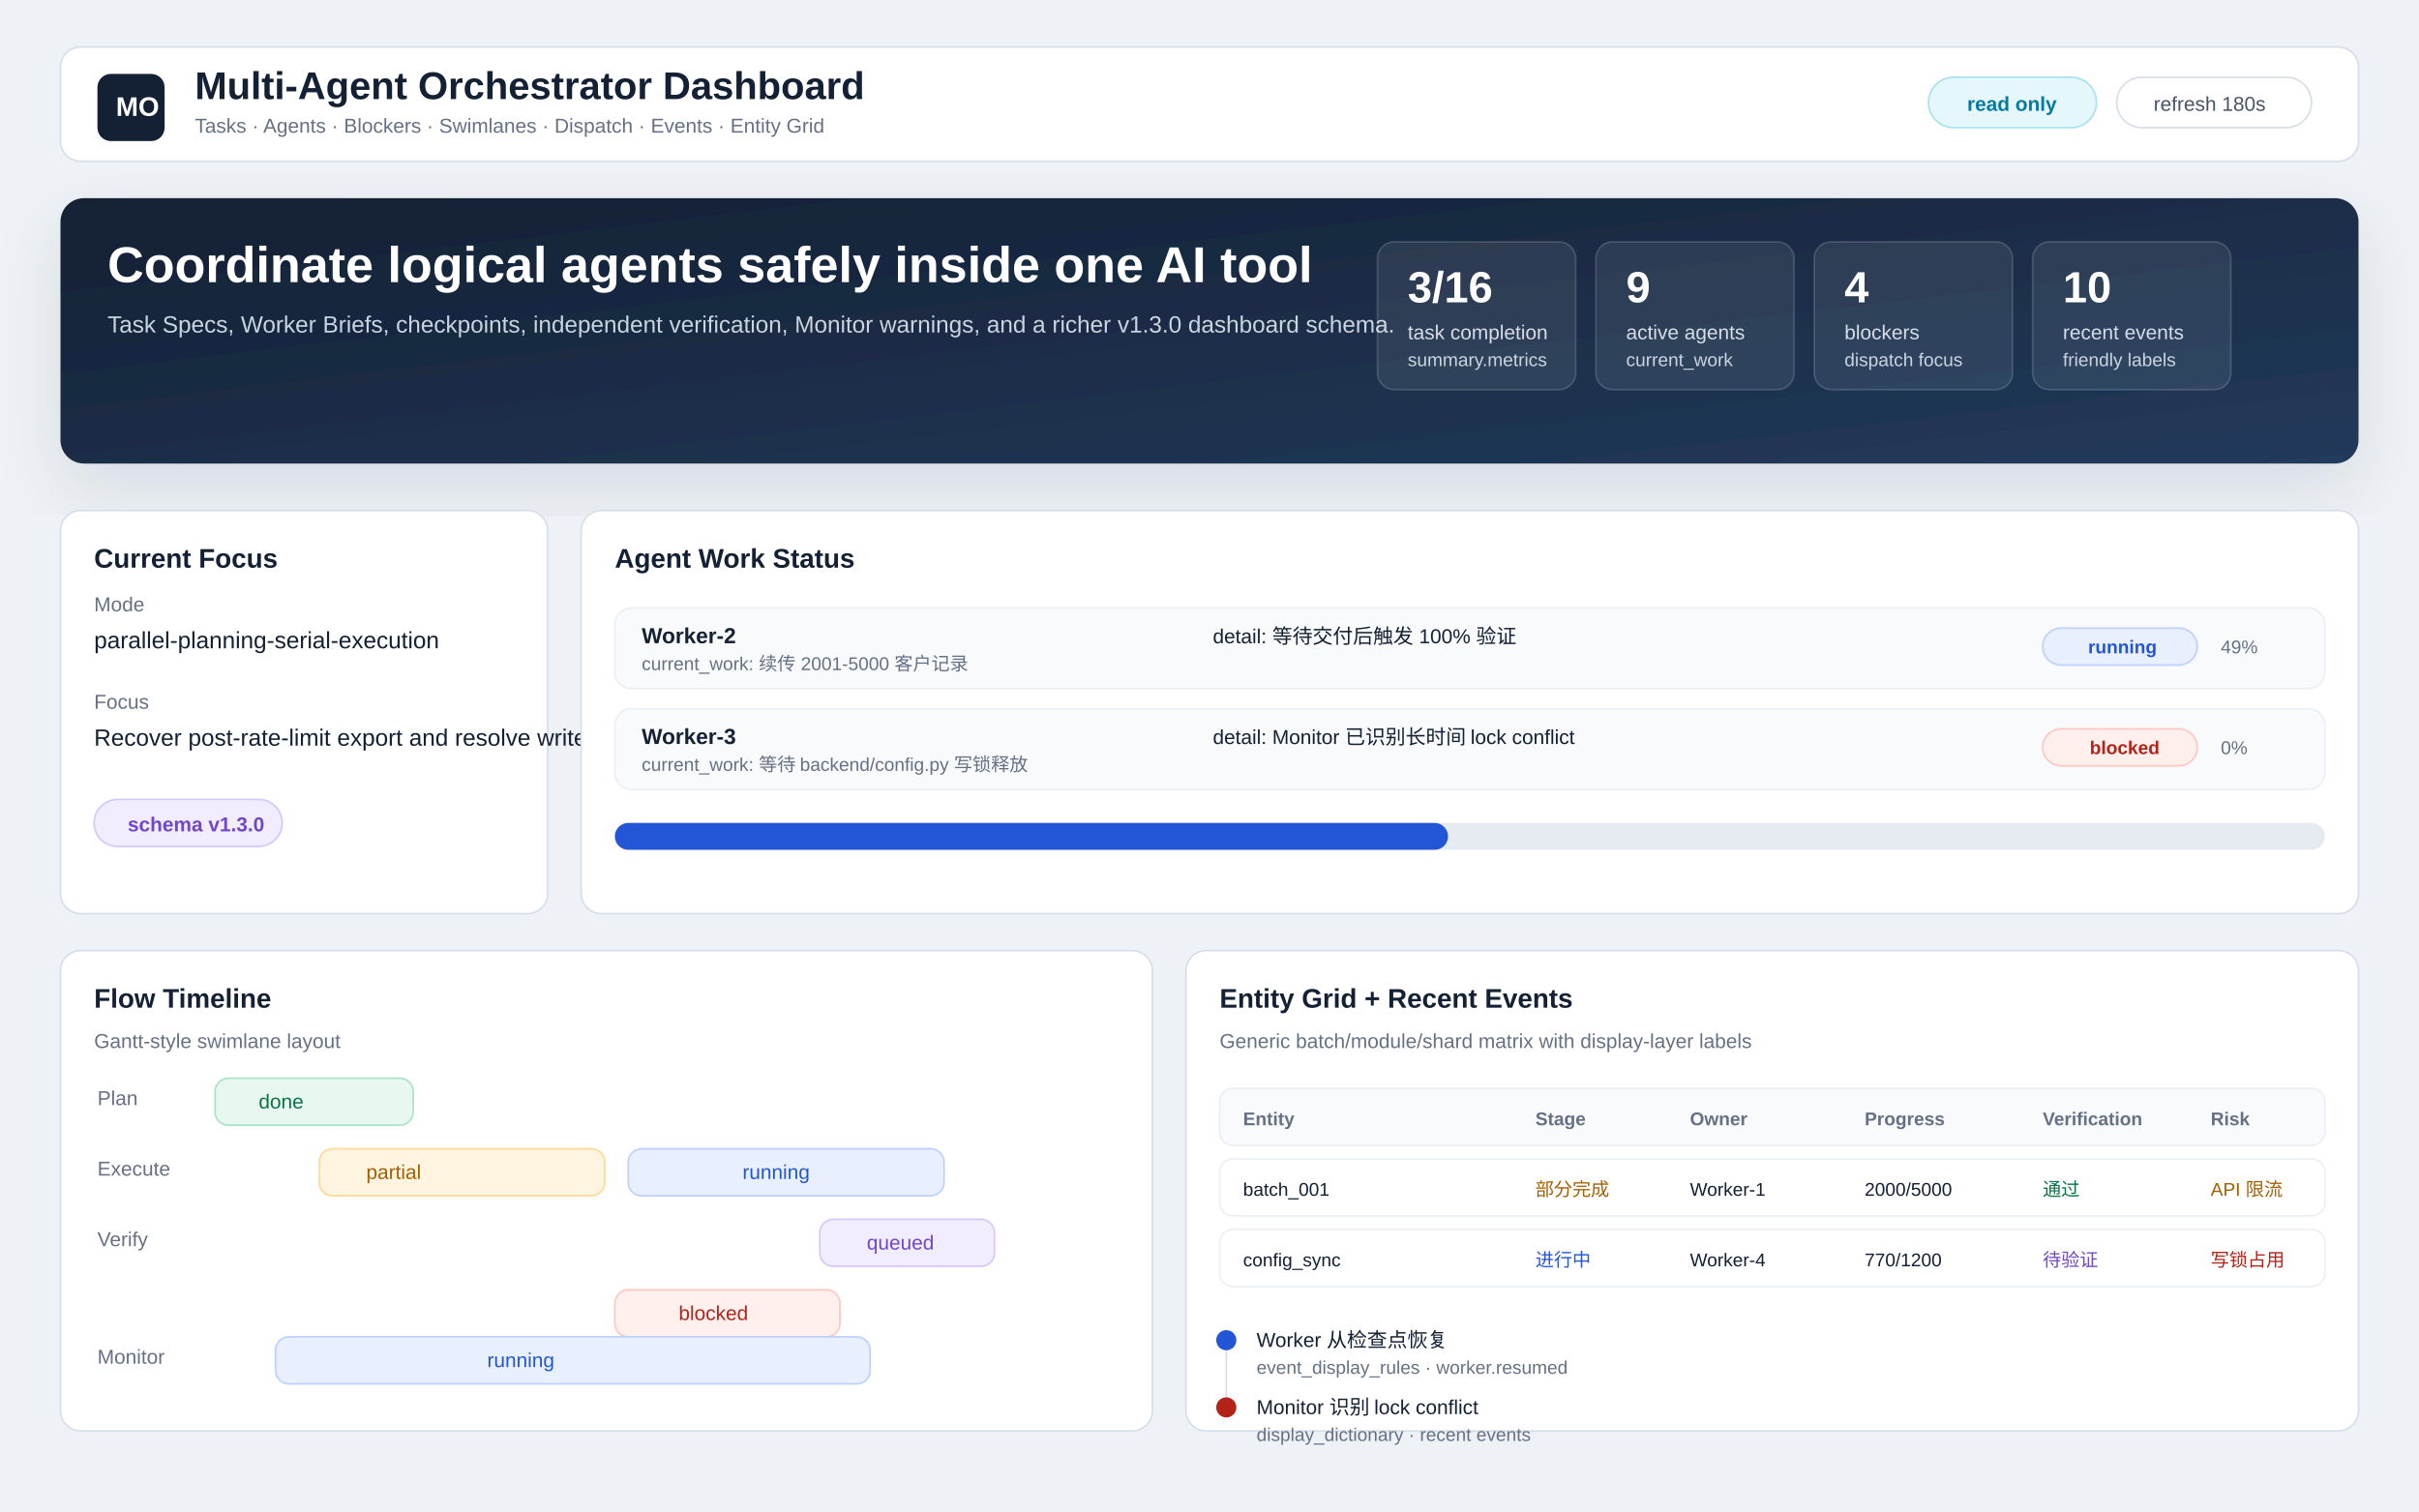
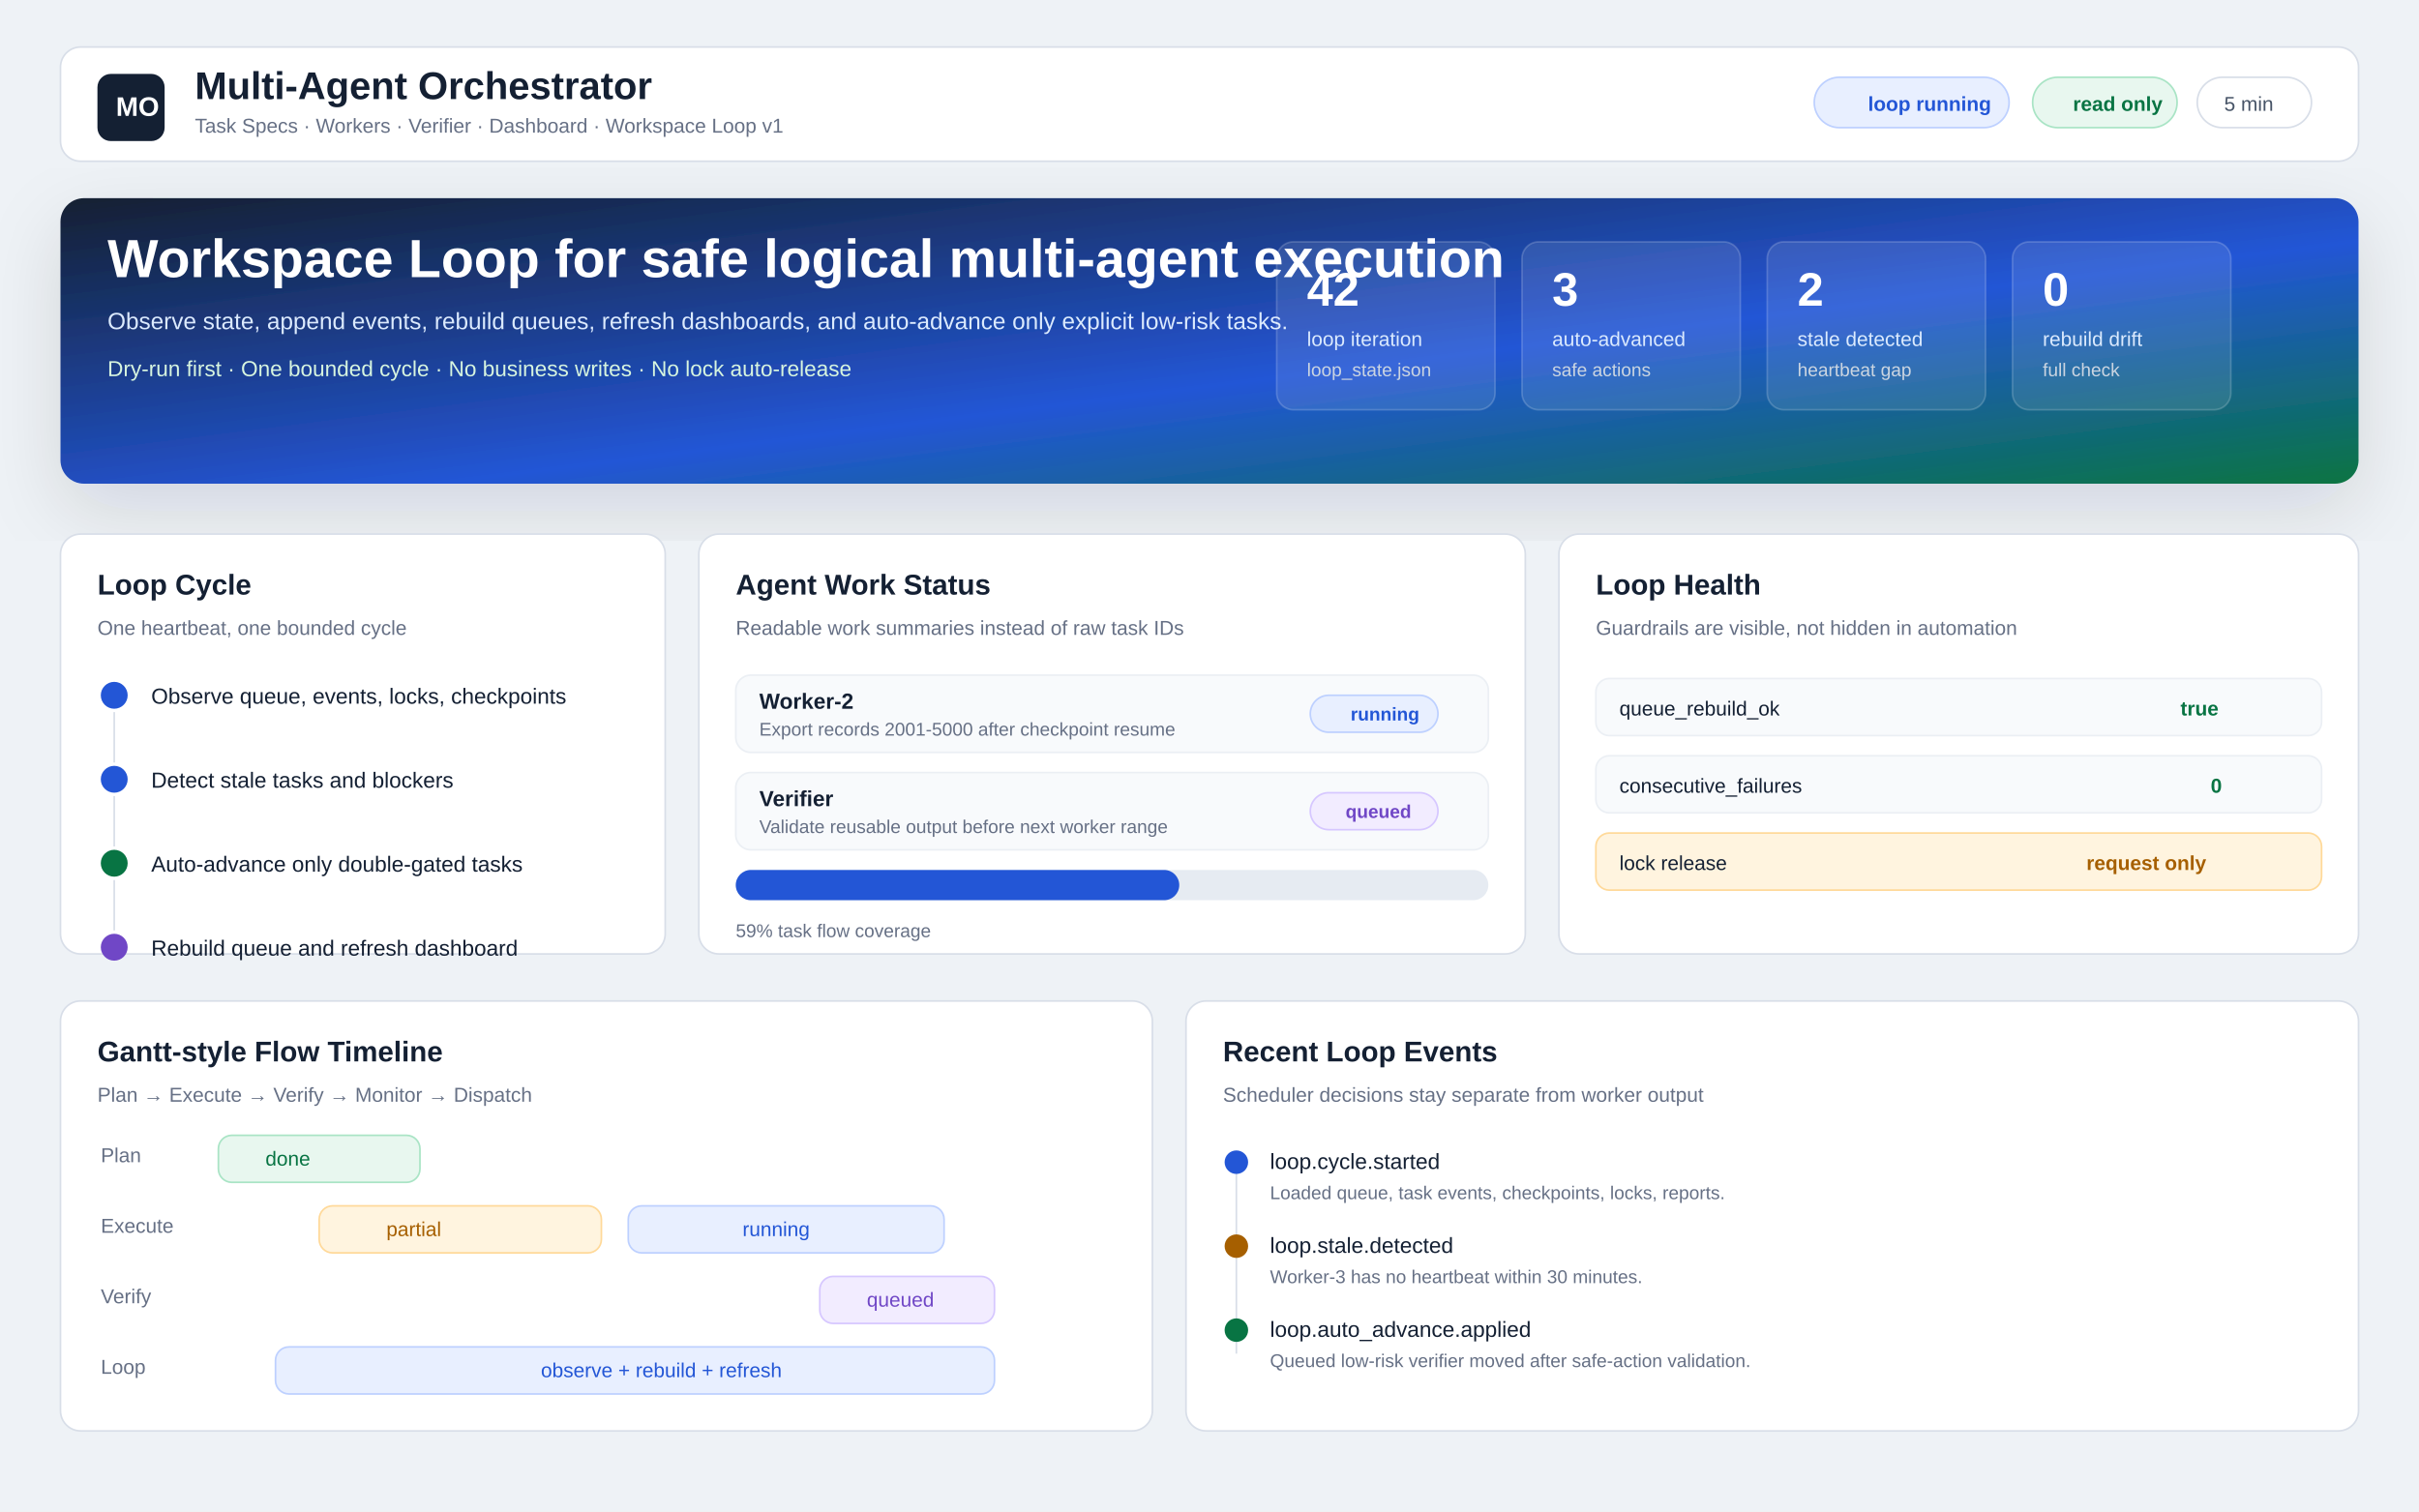
- <svg xmlns="http://www.w3.org/2000/svg" width="1440" height="900" viewBox="0 0 1440 900" role="img" aria-label="Multi-Agent Orchestrator dashboard preview v1.3.0">
+ <svg xmlns="http://www.w3.org/2000/svg" width="1440" height="900" viewBox="0 0 1440 900" role="img" aria-label="Multi-Agent Orchestrator dashboard preview with workspace Loop v1">
  <defs>
    <linearGradient id="hero" x1="0" x2="1" y1="0" y2="1">
      <stop offset="0%" stop-color="#142033" />
-       <stop offset="100%" stop-color="#223a5b" />
+       <stop offset="58%" stop-color="#2356d6" />
+       <stop offset="100%" stop-color="#087443" />
    </linearGradient>
    <filter id="shadow" x="-20%" y="-20%" width="140%" height="140%">
-       <feDropShadow dx="0" dy="16" stdDeviation="20" flood-color="#142033" flood-opacity="0.10" />
+       <feDropShadow dx="0" dy="16" stdDeviation="22" flood-color="#142033" flood-opacity="0.12" />
    </filter>
  </defs>
  <rect width="1440" height="900" fill="#eef2f6" />
  <rect x="36" y="28" width="1368" height="68" rx="12" fill="#ffffff" stroke="#d8dee8" />
  <rect x="58" y="44" width="40" height="40" rx="8" fill="#142033" />
-   <text x="69" y="69" font-family="Segoe UI,Arial" font-size="16" font-weight="700" fill="#ffffff">MO</text>
-   <text x="116" y="59" font-family="Segoe UI,Arial" font-size="23" font-weight="700" fill="#142033">Multi-Agent Orchestrator Dashboard</text>
-   <text x="116" y="79" font-family="Segoe UI,Arial" font-size="12" fill="#667085">Tasks · Agents · Blockers · Swimlanes · Dispatch · Events · Entity Grid</text>
-   <rect x="1148" y="46" width="100" height="30" rx="15" fill="#e5f7fb" stroke="#a8e2ee" />
-   <text x="1171" y="66" font-family="Segoe UI,Arial" font-size="12" font-weight="700" fill="#067a9f">read only</text>
-   <rect x="1260" y="46" width="116" height="30" rx="15" fill="#ffffff" stroke="#d8dee8" />
-   <text x="1282" y="66" font-family="Segoe UI,Arial" font-size="12" fill="#475467">refresh 180s</text>
-   <rect x="36" y="118" width="1368" height="158" rx="14" fill="url(#hero)" filter="url(#shadow)" />
-   <text x="64" y="168" font-family="Segoe UI,Arial" font-size="30" font-weight="700" fill="#ffffff">Coordinate logical agents safely inside one AI tool</text>
-   <text x="64" y="198" font-family="Segoe UI,Arial" font-size="14" fill="#cbd5e1">Task Specs, Worker Briefs, checkpoints, independent verification, Monitor warnings, and a richer v1.3.0 dashboard schema.</text>
-   <g transform="translate(820 144)">
+   <text x="69" y="69" font-family="Segoe UI, Arial, sans-serif" font-size="16" font-weight="700" fill="#ffffff">MO</text>
+   <text x="116" y="59" font-family="Segoe UI, Arial, sans-serif" font-size="23" font-weight="700" fill="#142033">Multi-Agent Orchestrator</text>
+   <text x="116" y="79" font-family="Segoe UI, Arial, sans-serif" font-size="12" fill="#667085">Task Specs · Workers · Verifier · Dashboard · Workspace Loop v1</text>
+   <rect x="1080" y="46" width="116" height="30" rx="15" fill="#e8efff" stroke="#bdd0ff" />
+   <text x="1112" y="66" font-family="Segoe UI, Arial, sans-serif" font-size="12" font-weight="700" fill="#2356d6">loop running</text>
+   <rect x="1210" y="46" width="86" height="30" rx="15" fill="#e8f7ef" stroke="#a9e4c5" />
+   <text x="1234" y="66" font-family="Segoe UI, Arial, sans-serif" font-size="12" font-weight="700" fill="#087443">read only</text>
+   <rect x="1308" y="46" width="68" height="30" rx="15" fill="#ffffff" stroke="#d8dee8" />
+   <text x="1324" y="66" font-family="Segoe UI, Arial, sans-serif" font-size="12" fill="#475467">5 min</text>
+   <rect x="36" y="118" width="1368" height="170" rx="14" fill="url(#hero)" filter="url(#shadow)" />
+   <text x="64" y="165" font-family="Segoe UI, Arial, sans-serif" font-size="32" font-weight="700" fill="#ffffff">Workspace Loop for safe logical multi-agent execution</text>
+   <text x="64" y="196" font-family="Segoe UI, Arial, sans-serif" font-size="14" fill="#dbeafe">Observe state, append events, rebuild queues, refresh dashboards, and auto-advance only explicit low-risk tasks.</text>
+   <text x="64" y="224" font-family="Segoe UI, Arial, sans-serif" font-size="13" fill="#d7f5df">Dry-run first · One bounded cycle · No business writes · No lock auto-release</text>
+   <g transform="translate(760 144)">
    <g>
-       <rect width="118" height="88" rx="10" fill="rgba(255,255,255,0.08)" stroke="rgba(255,255,255,0.16)" />
-       <text x="18" y="36" font-size="26" font-weight="700" fill="#ffffff" font-family="Segoe UI,Arial">3/16</text>
-       <text x="18" y="58" font-size="12" fill="#d7deea" font-family="Segoe UI,Arial">task completion</text>
-       <text x="18" y="74" font-size="11" fill="#cbd5e1" font-family="Segoe UI,Arial">summary.metrics</text>
+       <rect width="130" height="100" rx="10" fill="rgba(255,255,255,0.10)" stroke="rgba(255,255,255,0.18)" />
+       <text x="18" y="38" font-size="28" font-weight="700" fill="#ffffff" font-family="Segoe UI, Arial, sans-serif">42</text>
+       <text x="18" y="62" font-size="12" fill="#dbeafe" font-family="Segoe UI, Arial, sans-serif">loop iteration</text>
+       <text x="18" y="80" font-size="11" fill="#cbd5e1" font-family="Segoe UI, Arial, sans-serif">loop_state.json</text>
    </g>
-     <g transform="translate(130 0)">
-       <rect width="118" height="88" rx="10" fill="rgba(255,255,255,0.08)" stroke="rgba(255,255,255,0.16)" />
-       <text x="18" y="36" font-size="26" font-weight="700" fill="#ffffff" font-family="Segoe UI,Arial">9</text>
-       <text x="18" y="58" font-size="12" fill="#d7deea" font-family="Segoe UI,Arial">active agents</text>
-       <text x="18" y="74" font-size="11" fill="#cbd5e1" font-family="Segoe UI,Arial">current_work</text>
+     <g transform="translate(146 0)">
+       <rect width="130" height="100" rx="10" fill="rgba(255,255,255,0.10)" stroke="rgba(255,255,255,0.18)" />
+       <text x="18" y="38" font-size="28" font-weight="700" fill="#ffffff" font-family="Segoe UI, Arial, sans-serif">3</text>
+       <text x="18" y="62" font-size="12" fill="#dbeafe" font-family="Segoe UI, Arial, sans-serif">auto-advanced</text>
+       <text x="18" y="80" font-size="11" fill="#cbd5e1" font-family="Segoe UI, Arial, sans-serif">safe actions</text>
    </g>
-     <g transform="translate(260 0)">
-       <rect width="118" height="88" rx="10" fill="rgba(255,255,255,0.08)" stroke="rgba(255,255,255,0.16)" />
-       <text x="18" y="36" font-size="26" font-weight="700" fill="#ffffff" font-family="Segoe UI,Arial">4</text>
-       <text x="18" y="58" font-size="12" fill="#d7deea" font-family="Segoe UI,Arial">blockers</text>
-       <text x="18" y="74" font-size="11" fill="#cbd5e1" font-family="Segoe UI,Arial">dispatch focus</text>
+     <g transform="translate(292 0)">
+       <rect width="130" height="100" rx="10" fill="rgba(255,255,255,0.10)" stroke="rgba(255,255,255,0.18)" />
+       <text x="18" y="38" font-size="28" font-weight="700" fill="#ffffff" font-family="Segoe UI, Arial, sans-serif">2</text>
+       <text x="18" y="62" font-size="12" fill="#dbeafe" font-family="Segoe UI, Arial, sans-serif">stale detected</text>
+       <text x="18" y="80" font-size="11" fill="#cbd5e1" font-family="Segoe UI, Arial, sans-serif">heartbeat gap</text>
    </g>
-     <g transform="translate(390 0)">
-       <rect width="118" height="88" rx="10" fill="rgba(255,255,255,0.08)" stroke="rgba(255,255,255,0.16)" />
-       <text x="18" y="36" font-size="26" font-weight="700" fill="#ffffff" font-family="Segoe UI,Arial">10</text>
-       <text x="18" y="58" font-size="12" fill="#d7deea" font-family="Segoe UI,Arial">recent events</text>
-       <text x="18" y="74" font-size="11" fill="#cbd5e1" font-family="Segoe UI,Arial">friendly labels</text>
+     <g transform="translate(438 0)">
+       <rect width="130" height="100" rx="10" fill="rgba(255,255,255,0.10)" stroke="rgba(255,255,255,0.18)" />
+       <text x="18" y="38" font-size="28" font-weight="700" fill="#ffffff" font-family="Segoe UI, Arial, sans-serif">0</text>
+       <text x="18" y="62" font-size="12" fill="#dbeafe" font-family="Segoe UI, Arial, sans-serif">rebuild drift</text>
+       <text x="18" y="80" font-size="11" fill="#cbd5e1" font-family="Segoe UI, Arial, sans-serif">full check</text>
    </g>
  </g>
-   <g transform="translate(36 304)">
-     <rect width="290" height="240" rx="12" fill="#ffffff" stroke="#d8dee8" />
-     <text x="20" y="34" font-family="Segoe UI,Arial" font-size="16" font-weight="700" fill="#142033">Current Focus</text>
-     <text x="20" y="60" font-family="Segoe UI,Arial" font-size="12" fill="#667085">Mode</text>
-     <text x="20" y="82" font-family="Segoe UI,Arial" font-size="14" fill="#142033">parallel-planning-serial-execution</text>
-     <text x="20" y="118" font-family="Segoe UI,Arial" font-size="12" fill="#667085">Focus</text>
-     <text x="20" y="140" font-family="Segoe UI,Arial" font-size="14" fill="#142033">Recover post-rate-limit export and resolve write lock conflict</text>
-     <rect x="20" y="172" width="112" height="28" rx="14" fill="#f2ecff" stroke="#d6c7ff" />
-     <text x="40" y="191" font-family="Segoe UI,Arial" font-size="12" font-weight="700" fill="#7047c6">schema v1.3.0</text>
-   </g>
-   <g transform="translate(346 304)">
-     <rect width="1058" height="240" rx="12" fill="#ffffff" stroke="#d8dee8" />
-     <text x="20" y="34" font-family="Segoe UI,Arial" font-size="16" font-weight="700" fill="#142033">Agent Work Status</text>
-     <g transform="translate(20 58)">
-       <rect width="1018" height="48" rx="10" fill="#f8fafc" stroke="#ebeff4" />
-       <text x="16" y="21" font-family="Segoe UI,Arial" font-size="13" font-weight="700" fill="#142033">Worker-2</text>
-       <text x="16" y="37" font-family="Segoe UI,Arial" font-size="11" fill="#667085">current_work: 续传 2001-5000 客户记录</text>
-       <text x="356" y="21" font-family="Segoe UI,Arial" font-size="12" fill="#142033">detail: 等待交付后触发 100% 验证</text>
-       <rect x="850" y="12" width="92" height="22" rx="11" fill="#e8efff" stroke="#bdd0ff" />
-       <text x="877" y="27" font-family="Segoe UI,Arial" font-size="11" font-weight="700" fill="#2356d6">running</text>
-       <text x="956" y="27" font-family="Segoe UI,Arial" font-size="11" fill="#667085">49%</text>
-     </g>
-     <g transform="translate(20 118)">
-       <rect width="1018" height="48" rx="10" fill="#f8fafc" stroke="#ebeff4" />
-       <text x="16" y="21" font-family="Segoe UI,Arial" font-size="13" font-weight="700" fill="#142033">Worker-3</text>
-       <text x="16" y="37" font-family="Segoe UI,Arial" font-size="11" fill="#667085">current_work: 等待 backend/config.py 写锁释放</text>
-       <text x="356" y="21" font-family="Segoe UI,Arial" font-size="12" fill="#142033">detail: Monitor 已识别长时间 lock conflict</text>
-       <rect x="850" y="12" width="92" height="22" rx="11" fill="#fff0ee" stroke="#ffc7c0" />
-       <text x="878" y="27" font-family="Segoe UI,Arial" font-size="11" font-weight="700" fill="#b42318">blocked</text>
-       <text x="956" y="27" font-family="Segoe UI,Arial" font-size="11" fill="#667085">0%</text>
-     </g>
-     <g transform="translate(20 186)">
-       <rect width="1018" height="16" rx="8" fill="#e6ebf2" />
-       <rect width="496" height="16" rx="8" fill="#2356d6" />
+   <g transform="translate(36 318)">
+     <rect width="360" height="250" rx="12" fill="#ffffff" stroke="#d8dee8" />
+     <text x="22" y="36" font-family="Segoe UI, Arial, sans-serif" font-size="17" font-weight="700" fill="#142033">Loop Cycle</text>
+     <text x="22" y="60" font-family="Segoe UI, Arial, sans-serif" font-size="12" fill="#667085">One heartbeat, one bounded cycle</text>
+     <g transform="translate(22 86)">
+       <circle cx="10" cy="10" r="8" fill="#2356d6" />
+       <text x="32" y="15" font-family="Segoe UI, Arial, sans-serif" font-size="13" fill="#142033">Observe queue, events, locks, checkpoints</text>
+       <line x1="10" y1="20" x2="10" y2="50" stroke="#d8dee8" />
+       <circle cx="10" cy="60" r="8" fill="#2356d6" />
+       <text x="32" y="65" font-family="Segoe UI, Arial, sans-serif" font-size="13" fill="#142033">Detect stale tasks and blockers</text>
+       <line x1="10" y1="70" x2="10" y2="100" stroke="#d8dee8" />
+       <circle cx="10" cy="110" r="8" fill="#087443" />
+       <text x="32" y="115" font-family="Segoe UI, Arial, sans-serif" font-size="13" fill="#142033">Auto-advance only double-gated tasks</text>
+       <line x1="10" y1="120" x2="10" y2="150" stroke="#d8dee8" />
+       <circle cx="10" cy="160" r="8" fill="#7047c6" />
+       <text x="32" y="165" font-family="Segoe UI, Arial, sans-serif" font-size="13" fill="#142033">Rebuild queue and refresh dashboard</text>
    </g>
  </g>
-   <g transform="translate(36 566)">
-     <rect width="650" height="286" rx="12" fill="#ffffff" stroke="#d8dee8" />
-     <text x="20" y="34" font-family="Segoe UI,Arial" font-size="16" font-weight="700" fill="#142033">Flow Timeline</text>
-     <text x="20" y="58" font-family="Segoe UI,Arial" font-size="12" fill="#667085">Gantt-style swimlane layout</text>
-     <text x="22" y="92" font-family="Segoe UI,Arial" font-size="12" fill="#667085">Plan</text>
-     <rect x="92" y="76" width="118" height="28" rx="8" fill="#e8f7ef" stroke="#a9e4c5" />
-     <text x="118" y="94" font-family="Segoe UI,Arial" font-size="12" fill="#087443">done</text>
-     <text x="22" y="134" font-family="Segoe UI,Arial" font-size="12" fill="#667085">Execute</text>
-     <rect x="154" y="118" width="170" height="28" rx="8" fill="#fff4df" stroke="#ffd999" />
-     <text x="182" y="136" font-family="Segoe UI,Arial" font-size="12" fill="#a65f00">partial</text>
-     <rect x="338" y="118" width="188" height="28" rx="8" fill="#e8efff" stroke="#bdd0ff" />
-     <text x="406" y="136" font-family="Segoe UI,Arial" font-size="12" fill="#2356d6">running</text>
-     <text x="22" y="176" font-family="Segoe UI,Arial" font-size="12" fill="#667085">Verify</text>
-     <rect x="452" y="160" width="104" height="28" rx="8" fill="#f2ecff" stroke="#d6c7ff" />
-     <text x="480" y="178" font-family="Segoe UI,Arial" font-size="12" fill="#7047c6">queued</text>
-     <rect x="330" y="202" width="134" height="28" rx="8" fill="#fff0ee" stroke="#ffc7c0" />
-     <text x="368" y="220" font-family="Segoe UI,Arial" font-size="12" fill="#b42318">blocked</text>
-     <text x="22" y="246" font-family="Segoe UI,Arial" font-size="12" fill="#667085">Monitor</text>
-     <rect x="128" y="230" width="354" height="28" rx="8" fill="#e8efff" stroke="#bdd0ff" />
-     <text x="254" y="248" font-family="Segoe UI,Arial" font-size="12" fill="#2356d6">running</text>
+   <g transform="translate(416 318)">
+     <rect width="492" height="250" rx="12" fill="#ffffff" stroke="#d8dee8" />
+     <text x="22" y="36" font-family="Segoe UI, Arial, sans-serif" font-size="17" font-weight="700" fill="#142033">Agent Work Status</text>
+     <text x="22" y="60" font-family="Segoe UI, Arial, sans-serif" font-size="12" fill="#667085">Readable work summaries instead of raw task IDs</text>
+     <g transform="translate(22 84)">
+       <rect width="448" height="46" rx="9" fill="#f8fafc" stroke="#ebeff4" />
+       <text x="14" y="20" font-family="Segoe UI, Arial, sans-serif" font-size="13" font-weight="700" fill="#142033">Worker-2</text>
+       <text x="14" y="36" font-family="Segoe UI, Arial, sans-serif" font-size="11" fill="#667085">Export records 2001-5000 after checkpoint resume</text>
+       <rect x="342" y="12" width="76" height="22" rx="11" fill="#e8efff" stroke="#bdd0ff" />
+       <text x="366" y="27" font-family="Segoe UI, Arial, sans-serif" font-size="11" font-weight="700" fill="#2356d6">running</text>
+     </g>
+     <g transform="translate(22 142)">
+       <rect width="448" height="46" rx="9" fill="#f8fafc" stroke="#ebeff4" />
+       <text x="14" y="20" font-family="Segoe UI, Arial, sans-serif" font-size="13" font-weight="700" fill="#142033">Verifier</text>
+       <text x="14" y="36" font-family="Segoe UI, Arial, sans-serif" font-size="11" fill="#667085">Validate reusable output before next worker range</text>
+       <rect x="342" y="12" width="76" height="22" rx="11" fill="#f2ecff" stroke="#d6c7ff" />
+       <text x="363" y="27" font-family="Segoe UI, Arial, sans-serif" font-size="11" font-weight="700" fill="#7047c6">queued</text>
+     </g>
+     <g transform="translate(22 200)">
+       <rect width="448" height="18" rx="9" fill="#e6ebf2" />
+       <rect width="264" height="18" rx="9" fill="#2356d6" />
+       <text x="0" y="40" font-family="Segoe UI, Arial, sans-serif" font-size="11" fill="#667085">59% task flow coverage</text>
+     </g>
  </g>
-   <g transform="translate(706 566)">
-     <rect width="698" height="286" rx="12" fill="#ffffff" stroke="#d8dee8" />
-     <text x="20" y="34" font-family="Segoe UI,Arial" font-size="16" font-weight="700" fill="#142033">Entity Grid + Recent Events</text>
-     <text x="20" y="58" font-family="Segoe UI,Arial" font-size="12" fill="#667085">Generic batch/module/shard matrix with display-layer labels</text>
-     <g transform="translate(20 82)">
-       <rect width="658" height="34" rx="8" fill="#f8fafc" stroke="#ebeff4" />
-       <text x="14" y="22" font-family="Segoe UI,Arial" font-size="11" font-weight="700" fill="#667085">Entity</text>
-       <text x="188" y="22" font-family="Segoe UI,Arial" font-size="11" font-weight="700" fill="#667085">Stage</text>
-       <text x="280" y="22" font-family="Segoe UI,Arial" font-size="11" font-weight="700" fill="#667085">Owner</text>
-       <text x="384" y="22" font-family="Segoe UI,Arial" font-size="11" font-weight="700" fill="#667085">Progress</text>
-       <text x="490" y="22" font-family="Segoe UI,Arial" font-size="11" font-weight="700" fill="#667085">Verification</text>
-       <text x="590" y="22" font-family="Segoe UI,Arial" font-size="11" font-weight="700" fill="#667085">Risk</text>
+   <g transform="translate(928 318)">
+     <rect width="476" height="250" rx="12" fill="#ffffff" stroke="#d8dee8" />
+     <text x="22" y="36" font-family="Segoe UI, Arial, sans-serif" font-size="17" font-weight="700" fill="#142033">Loop Health</text>
+     <text x="22" y="60" font-family="Segoe UI, Arial, sans-serif" font-size="12" fill="#667085">Guardrails are visible, not hidden in automation</text>
+     <g transform="translate(22 86)">
+       <rect width="432" height="34" rx="8" fill="#f8fafc" stroke="#ebeff4" />
+       <text x="14" y="22" font-family="Segoe UI, Arial, sans-serif" font-size="12" fill="#142033">queue_rebuild_ok</text>
+       <text x="348" y="22" font-family="Segoe UI, Arial, sans-serif" font-size="12" font-weight="700" fill="#087443">true</text>
    </g>
-     <g transform="translate(20 124)">
-       <rect width="658" height="34" rx="8" fill="#ffffff" stroke="#ebeff4" />
-       <text x="14" y="22" font-family="Segoe UI,Arial" font-size="11" fill="#142033">batch_001</text>
-       <text x="188" y="22" font-family="Segoe UI,Arial" font-size="11" fill="#a65f00">部分完成</text>
-       <text x="280" y="22" font-family="Segoe UI,Arial" font-size="11" fill="#142033">Worker-1</text>
-       <text x="384" y="22" font-family="Segoe UI,Arial" font-size="11" fill="#142033">2000/5000</text>
-       <text x="490" y="22" font-family="Segoe UI,Arial" font-size="11" fill="#087443">通过</text>
-       <text x="590" y="22" font-family="Segoe UI,Arial" font-size="11" fill="#a65f00">API 限流</text>
+     <g transform="translate(22 132)">
+       <rect width="432" height="34" rx="8" fill="#f8fafc" stroke="#ebeff4" />
+       <text x="14" y="22" font-family="Segoe UI, Arial, sans-serif" font-size="12" fill="#142033">consecutive_failures</text>
+       <text x="366" y="22" font-family="Segoe UI, Arial, sans-serif" font-size="12" font-weight="700" fill="#087443">0</text>
    </g>
-     <g transform="translate(20 166)">
-       <rect width="658" height="34" rx="8" fill="#ffffff" stroke="#ebeff4" />
-       <text x="14" y="22" font-family="Segoe UI,Arial" font-size="11" fill="#142033">config_sync</text>
-       <text x="188" y="22" font-family="Segoe UI,Arial" font-size="11" fill="#2356d6">进行中</text>
-       <text x="280" y="22" font-family="Segoe UI,Arial" font-size="11" fill="#142033">Worker-4</text>
-       <text x="384" y="22" font-family="Segoe UI,Arial" font-size="11" fill="#142033">770/1200</text>
-       <text x="490" y="22" font-family="Segoe UI,Arial" font-size="11" fill="#7047c6">待验证</text>
-       <text x="590" y="22" font-family="Segoe UI,Arial" font-size="11" fill="#b42318">写锁占用</text>
+     <g transform="translate(22 178)">
+       <rect width="432" height="34" rx="8" fill="#fff4df" stroke="#ffd999" />
+       <text x="14" y="22" font-family="Segoe UI, Arial, sans-serif" font-size="12" fill="#142033">lock release</text>
+       <text x="292" y="22" font-family="Segoe UI, Arial, sans-serif" font-size="12" font-weight="700" fill="#a65f00">request only</text>
    </g>
-     <line x1="24" y1="226" x2="24" y2="266" stroke="#d8dee8" />
-     <circle cx="24" cy="232" r="6" fill="#2356d6" />
-     <text x="42" y="236" font-family="Segoe UI,Arial" font-size="12" fill="#142033">Worker 从检查点恢复</text>
-     <text x="42" y="252" font-family="Segoe UI,Arial" font-size="11" fill="#667085">event_display_rules · worker.resumed</text>
-     <circle cx="24" cy="272" r="6" fill="#b42318" />
-     <text x="42" y="276" font-family="Segoe UI,Arial" font-size="12" fill="#142033">Monitor 识别 lock conflict</text>
-     <text x="42" y="292" font-family="Segoe UI,Arial" font-size="11" fill="#667085">display_dictionary · recent events</text>
+   </g>
+   <g transform="translate(36 596)">
+     <rect width="650" height="256" rx="12" fill="#ffffff" stroke="#d8dee8" />
+     <text x="22" y="36" font-family="Segoe UI, Arial, sans-serif" font-size="17" font-weight="700" fill="#142033">Gantt-style Flow Timeline</text>
+     <text x="22" y="60" font-family="Segoe UI, Arial, sans-serif" font-size="12" fill="#667085">Plan → Execute → Verify → Monitor → Dispatch</text>
+     <text x="24" y="96" font-family="Segoe UI, Arial, sans-serif" font-size="12" fill="#667085">Plan</text>
+     <rect x="94" y="80" width="120" height="28" rx="8" fill="#e8f7ef" stroke="#a9e4c5" />
+     <text x="122" y="98" font-family="Segoe UI, Arial, sans-serif" font-size="12" fill="#087443">done</text>
+     <text x="24" y="138" font-family="Segoe UI, Arial, sans-serif" font-size="12" fill="#667085">Execute</text>
+     <rect x="154" y="122" width="168" height="28" rx="8" fill="#fff4df" stroke="#ffd999" />
+     <text x="194" y="140" font-family="Segoe UI, Arial, sans-serif" font-size="12" fill="#a65f00">partial</text>
+     <rect x="338" y="122" width="188" height="28" rx="8" fill="#e8efff" stroke="#bdd0ff" />
+     <text x="406" y="140" font-family="Segoe UI, Arial, sans-serif" font-size="12" fill="#2356d6">running</text>
+     <text x="24" y="180" font-family="Segoe UI, Arial, sans-serif" font-size="12" fill="#667085">Verify</text>
+     <rect x="452" y="164" width="104" height="28" rx="8" fill="#f2ecff" stroke="#d6c7ff" />
+     <text x="480" y="182" font-family="Segoe UI, Arial, sans-serif" font-size="12" fill="#7047c6">queued</text>
+     <text x="24" y="222" font-family="Segoe UI, Arial, sans-serif" font-size="12" fill="#667085">Loop</text>
+     <rect x="128" y="206" width="428" height="28" rx="8" fill="#e8efff" stroke="#bdd0ff" />
+     <text x="286" y="224" font-family="Segoe UI, Arial, sans-serif" font-size="12" fill="#2356d6">observe + rebuild + refresh</text>
+   </g>
+   <g transform="translate(706 596)">
+     <rect width="698" height="256" rx="12" fill="#ffffff" stroke="#d8dee8" />
+     <text x="22" y="36" font-family="Segoe UI, Arial, sans-serif" font-size="17" font-weight="700" fill="#142033">Recent Loop Events</text>
+     <text x="22" y="60" font-family="Segoe UI, Arial, sans-serif" font-size="12" fill="#667085">Scheduler decisions stay separate from worker output</text>
+     <line x1="30" y1="90" x2="30" y2="210" stroke="#d8dee8" />
+     <circle cx="30" cy="96" r="7" fill="#2356d6" />
+     <text x="50" y="100" font-family="Segoe UI, Arial, sans-serif" font-size="13" fill="#142033">loop.cycle.started</text>
+     <text x="50" y="118" font-family="Segoe UI, Arial, sans-serif" font-size="11" fill="#667085">Loaded queue, task events, checkpoints, locks, reports.</text>
+     <circle cx="30" cy="146" r="7" fill="#a65f00" />
+     <text x="50" y="150" font-family="Segoe UI, Arial, sans-serif" font-size="13" fill="#142033">loop.stale.detected</text>
+     <text x="50" y="168" font-family="Segoe UI, Arial, sans-serif" font-size="11" fill="#667085">Worker-3 has no heartbeat within 30 minutes.</text>
+     <circle cx="30" cy="196" r="7" fill="#087443" />
+     <text x="50" y="200" font-family="Segoe UI, Arial, sans-serif" font-size="13" fill="#142033">loop.auto_advance.applied</text>
+     <text x="50" y="218" font-family="Segoe UI, Arial, sans-serif" font-size="11" fill="#667085">Queued low-risk verifier moved after safe-action validation.</text>
  </g>
</svg>
